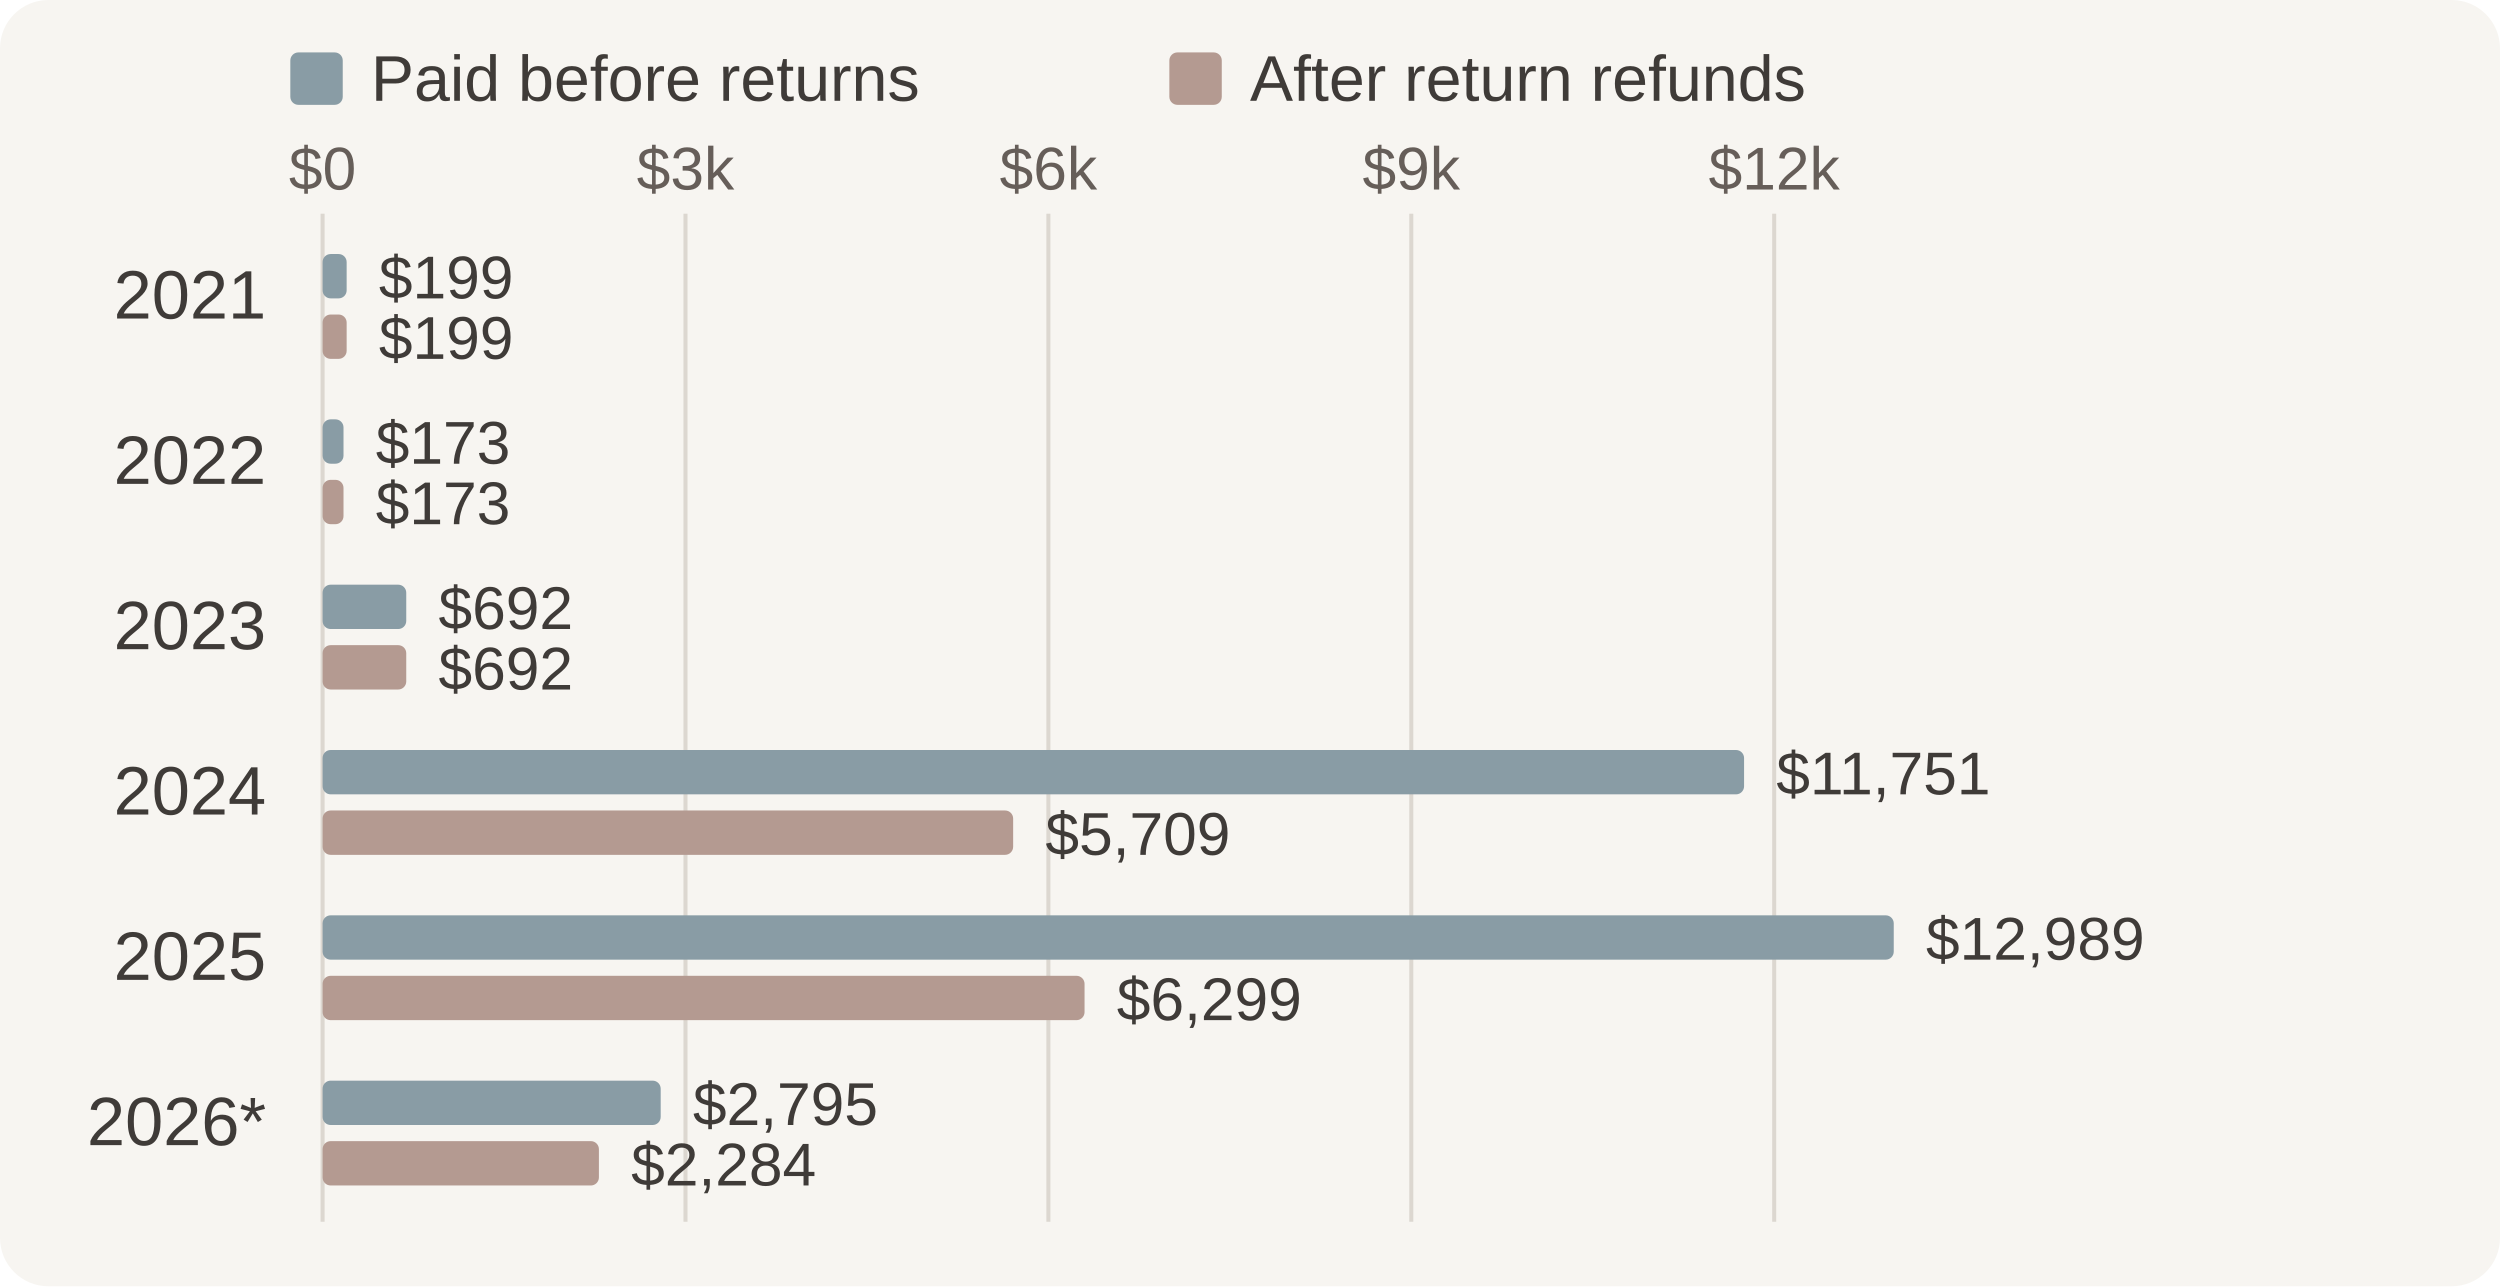
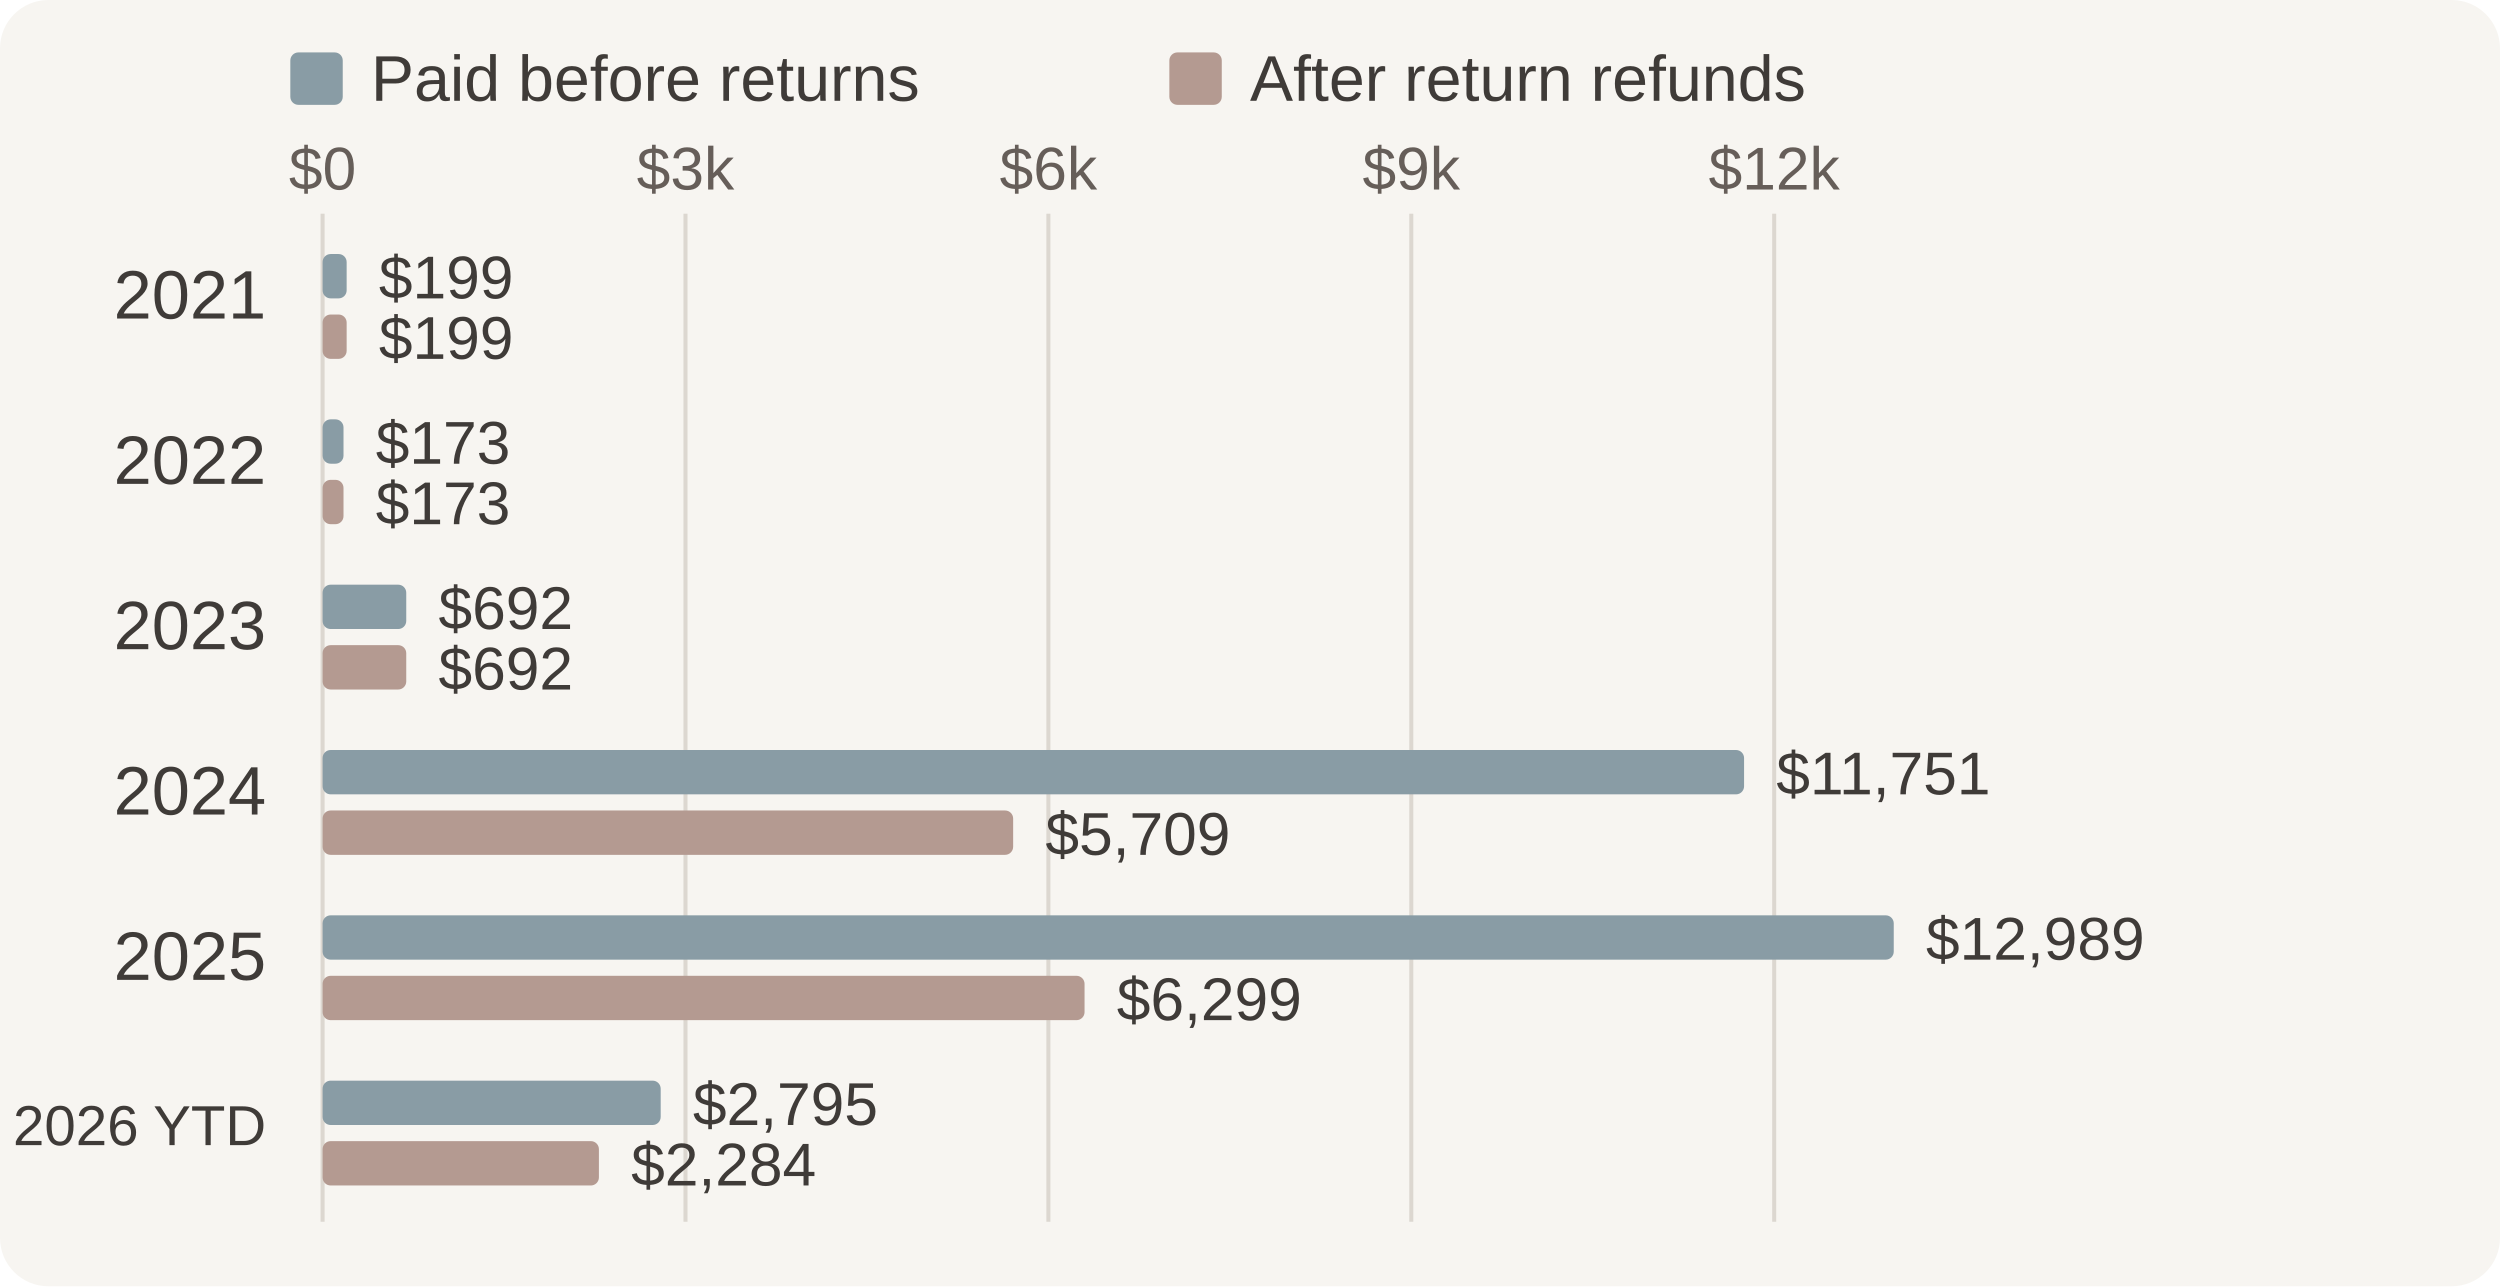
<svg xmlns="http://www.w3.org/2000/svg" width="620" height="319" viewBox="0 0 620 319" role="img" aria-labelledby="title description">
  <rect width="620" height="319" rx="12" fill="#f7f5f1" />
  <g font-family="Arial, Helvetica, sans-serif">
    <rect x="72" y="13" width="13" height="13" rx="2" fill="#899ca5" />
    <text x="92" y="25" font-size="16" text-anchor="start" fill="#3f3b38" font-weight="400">Paid before returns</text>
    <rect x="290" y="13" width="13" height="13" rx="2" fill="#b49a91" />
    <text x="310" y="25" font-size="16" text-anchor="start" fill="#3f3b38" font-weight="400">After return refunds</text>
    <path d="M80 53V303" stroke="#dcd7d0" />
    <text x="80" y="47" font-size="15" text-anchor="middle" fill="#665e59" font-weight="400">$0</text>
    <path d="M170 53V303" stroke="#dcd7d0" />
    <text x="170" y="47" font-size="15" text-anchor="middle" fill="#665e59" font-weight="400">$3k</text>
    <path d="M260 53V303" stroke="#dcd7d0" />
    <text x="260" y="47" font-size="15" text-anchor="middle" fill="#665e59" font-weight="400">$6k</text>
    <path d="M350 53V303" stroke="#dcd7d0" />
    <text x="350" y="47" font-size="15" text-anchor="middle" fill="#665e59" font-weight="400">$9k</text>
    <path d="M440 53V303" stroke="#dcd7d0" />
    <text x="440" y="47" font-size="15" text-anchor="middle" fill="#665e59" font-weight="400">$12k</text>
    <text x="66" y="79" font-size="17" text-anchor="end" fill="#3f3b38" font-weight="400">2021</text>
    <rect x="80" y="63" width="5.97" height="11" rx="2" fill="#899ca5" />
    <text x="93.97" y="74" font-size="15" text-anchor="start" fill="#3f3b38" font-weight="400">$199</text>
    <rect x="80" y="78" width="5.97" height="11" rx="2" fill="#b49a91" />
    <text x="93.97" y="89" font-size="15" text-anchor="start" fill="#3f3b38" font-weight="400">$199</text>
    <text x="66" y="120" font-size="17" text-anchor="end" fill="#3f3b38" font-weight="400">2022</text>
    <rect x="80" y="104" width="5.19" height="11" rx="2" fill="#899ca5" />
    <text x="93.19" y="115" font-size="15" text-anchor="start" fill="#3f3b38" font-weight="400">$173</text>
    <rect x="80" y="119" width="5.19" height="11" rx="2" fill="#b49a91" />
    <text x="93.19" y="130" font-size="15" text-anchor="start" fill="#3f3b38" font-weight="400">$173</text>
    <text x="66" y="161" font-size="17" text-anchor="end" fill="#3f3b38" font-weight="400">2023</text>
    <rect x="80" y="145" width="20.75" height="11" rx="2" fill="#899ca5" />
    <text x="108.75" y="156" font-size="15" text-anchor="start" fill="#3f3b38" font-weight="400">$692</text>
    <rect x="80" y="160" width="20.75" height="11" rx="2" fill="#b49a91" />
    <text x="108.75" y="171" font-size="15" text-anchor="start" fill="#3f3b38" font-weight="400">$692</text>
    <text x="66" y="202" font-size="17" text-anchor="end" fill="#3f3b38" font-weight="400">2024</text>
    <rect x="80" y="186" width="352.53" height="11" rx="2" fill="#899ca5" />
    <text x="440.53" y="197" font-size="15" text-anchor="start" fill="#3f3b38" font-weight="400">$11,751</text>
    <rect x="80" y="201" width="171.26" height="11" rx="2" fill="#b49a91" />
    <text x="259.26" y="212" font-size="15" text-anchor="start" fill="#3f3b38" font-weight="400">$5,709</text>
    <text x="66" y="243" font-size="17" text-anchor="end" fill="#3f3b38" font-weight="400">2025</text>
    <rect x="80" y="227" width="389.65" height="11" rx="2" fill="#899ca5" />
    <text x="477.65" y="238" font-size="15" text-anchor="start" fill="#3f3b38" font-weight="400">$12,989</text>
    <rect x="80" y="242" width="188.97" height="11" rx="2" fill="#b49a91" />
    <text x="276.97" y="253" font-size="15" text-anchor="start" fill="#3f3b38" font-weight="400">$6,299</text>
-     <text x="66" y="284" font-size="17" text-anchor="end" fill="#3f3b38" font-weight="400">2026*</text>
+     <text x="66" y="284" font-size="14" text-anchor="end" fill="#3f3b38" font-weight="400">2026 YTD</text>
    <rect x="80" y="268" width="83.85" height="11" rx="2" fill="#899ca5" />
    <text x="171.85" y="279" font-size="15" text-anchor="start" fill="#3f3b38" font-weight="400">$2,795</text>
    <rect x="80" y="283" width="68.53" height="11" rx="2" fill="#b49a91" />
    <text x="156.53" y="294" font-size="15" text-anchor="start" fill="#3f3b38" font-weight="400">$2,284</text>
  </g>
</svg>
